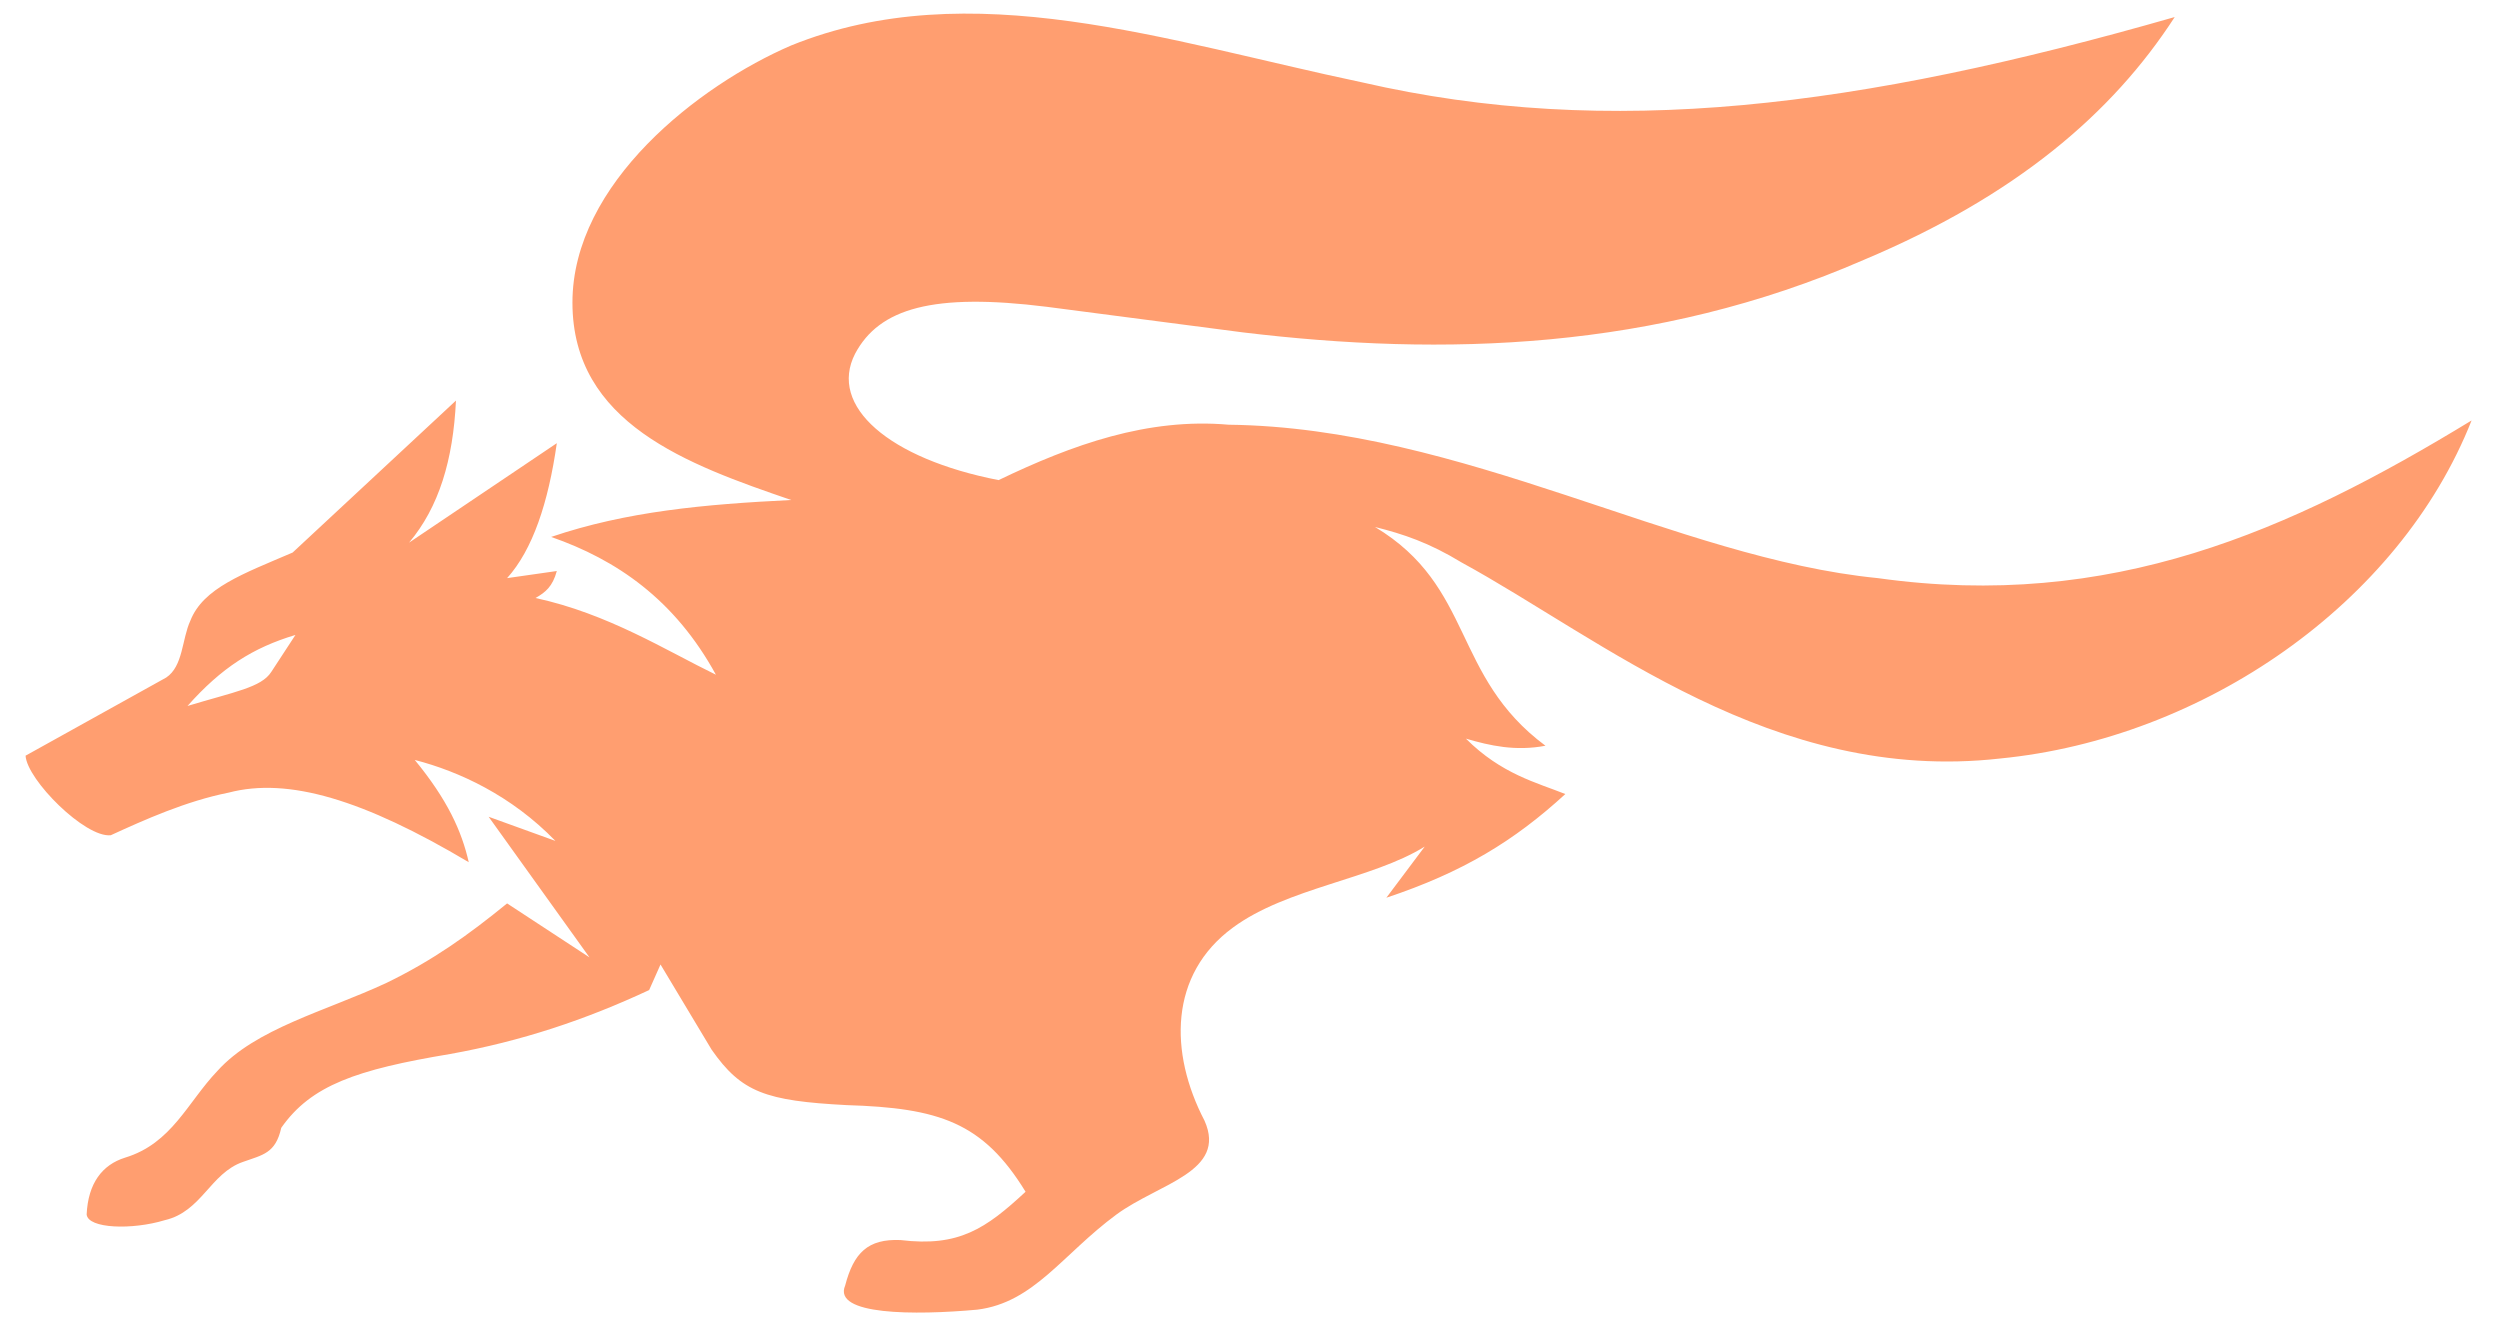
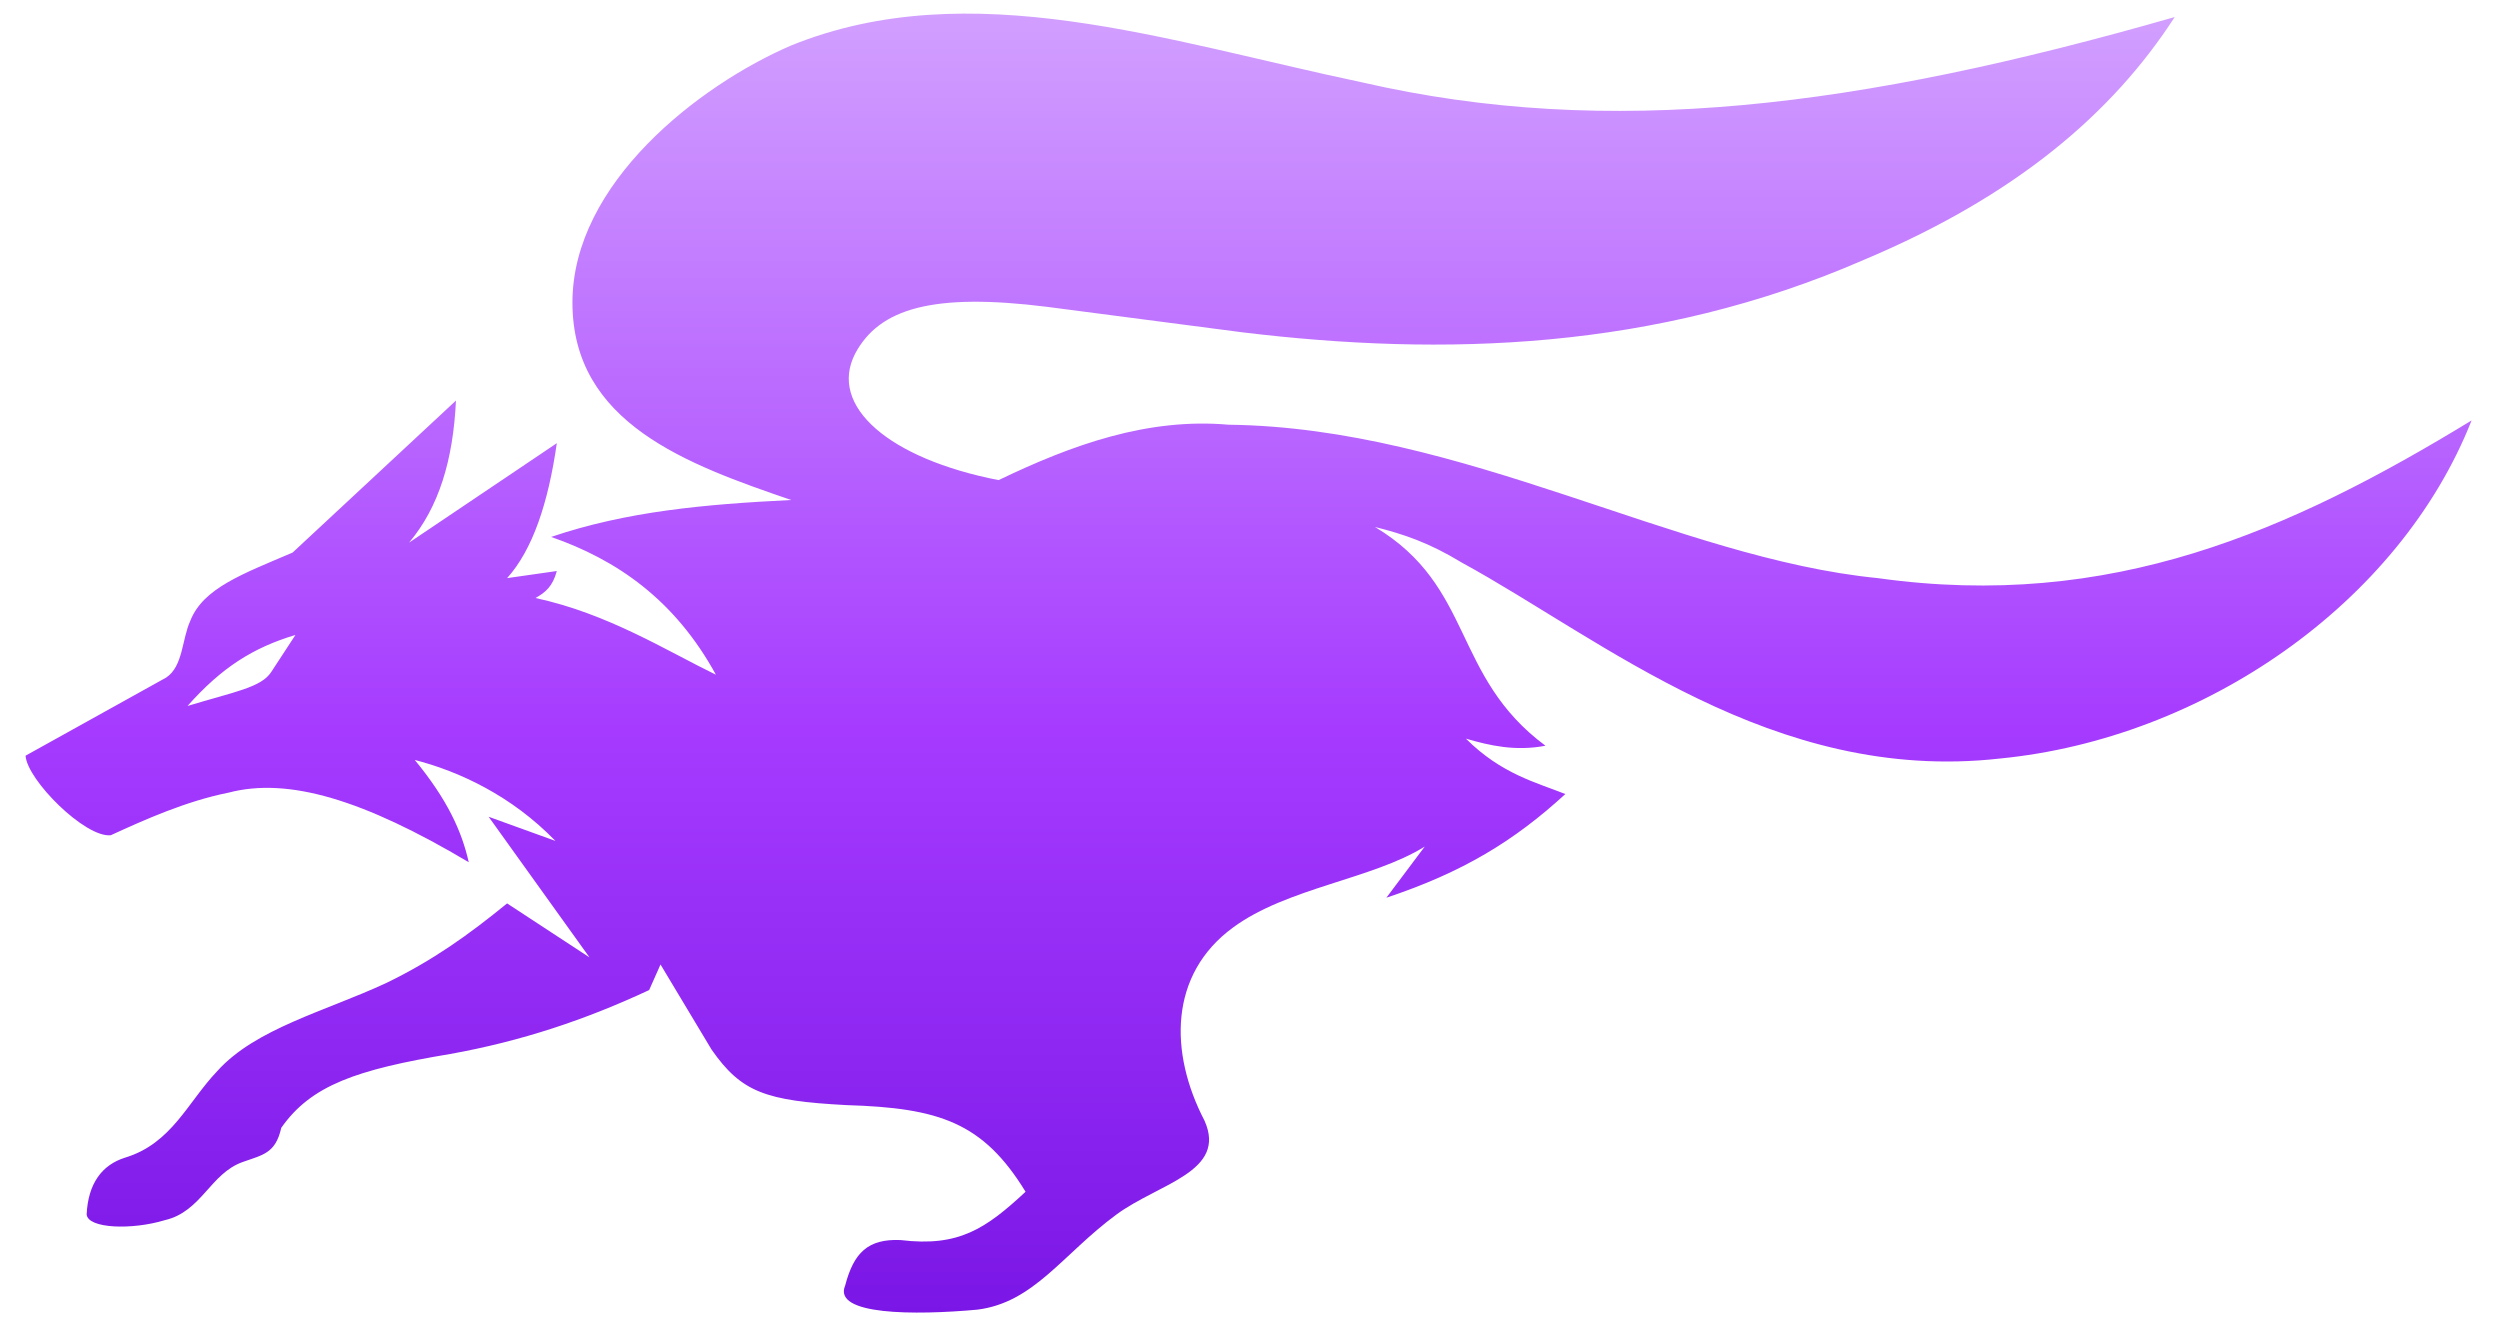
<svg xmlns="http://www.w3.org/2000/svg" viewBox="-18 -12 1760 940" fill="none">
-   <path fill="#ff9e70" fill-rule="evenodd" clip-rule="evenodd" d="M60 576C42 578 1 537 0 520L99 465C111 457 110 438 116 425C125 402 153 392 188 377L303 270C301 312 291 345 270 370L374 300C368 342 357 375 339 395L374 390C371 401 366 405 359 409C410 420 451 446 486 463C457 410 416 382 370 366C423 348 478 343 539 340C466 315 385 286 385 201C385 117 474 48 539 20C665-31 803 17 941 46C1115 86 1290 64 1513 0C1469 68 1401 126 1294 171C1147 235 998 239 857 222L719 204C639 194 601 205 584 237C565 274 608 311 685 326C737 301 790 282 847 287C1012 289 1162 381 1304 395C1468 418 1594 362 1722 284C1671 413 1533 508 1390 522C1230 540 1110 438 1011 384C988 370 970 364 950 359C1020 401 1004 464 1070 513C1049 517 1031 513 1014 508C1039 533 1064 539 1084 547C1048 580 1012 602 958 620L985 584C948 607 888 613 850 641C805 674 805 729 830 777C846 813 798 821 768 843C730 871 710 905 670 910C626 914 568 914 577 893C583 870 593 860 616 861C657 866 676 853 704 827C674 778 643 768 578 766C521 763 504 757 483 727L447 667L439 685C394 706 349 721 299 730C233 741 201 752 180 782C176 800 167 801 153 806C130 814 124 841 98 847C75 854 44 853 43 843C44 821 54 808 70 803C103 793 114 764 135 742C162 712 211 700 254 680C287 664 312 646 339 624L397 662L326 563L373 580C342 548 305 531 274 523C297 551 307 573 312 595C238 551 185 535 143 546C113 552 84 565 60 576ZM114 485C138 458 160 444 190 435L173 461C166 472 147 475 114 485Z" />
+   <defs>
+     <linearGradient id="wolf-grad" x1="0" y1="0" x2="0" y2="1">
+       <stop offset="0" stop-color="#d2a0ff" />
+       <stop offset=".55" stop-color="#a63bff" />
+       <stop offset="1" stop-color="#7a16e6" />
+     </linearGradient>
+   </defs>
+   <path fill="url(#wolf-grad)" fill-rule="evenodd" clip-rule="evenodd" d="M60 576C42 578 1 537 0 520L99 465C111 457 110 438 116 425C125 402 153 392 188 377L303 270C301 312 291 345 270 370L374 300C368 342 357 375 339 395L374 390C371 401 366 405 359 409C410 420 451 446 486 463C457 410 416 382 370 366C423 348 478 343 539 340C466 315 385 286 385 201C385 117 474 48 539 20C665-31 803 17 941 46C1115 86 1290 64 1513 0C1469 68 1401 126 1294 171C1147 235 998 239 857 222L719 204C639 194 601 205 584 237C565 274 608 311 685 326C737 301 790 282 847 287C1012 289 1162 381 1304 395C1468 418 1594 362 1722 284C1671 413 1533 508 1390 522C1230 540 1110 438 1011 384C988 370 970 364 950 359C1020 401 1004 464 1070 513C1049 517 1031 513 1014 508C1039 533 1064 539 1084 547C1048 580 1012 602 958 620L985 584C948 607 888 613 850 641C805 674 805 729 830 777C846 813 798 821 768 843C730 871 710 905 670 910C626 914 568 914 577 893C583 870 593 860 616 861C657 866 676 853 704 827C674 778 643 768 578 766C521 763 504 757 483 727L447 667L439 685C394 706 349 721 299 730C233 741 201 752 180 782C176 800 167 801 153 806C130 814 124 841 98 847C75 854 44 853 43 843C44 821 54 808 70 803C103 793 114 764 135 742C162 712 211 700 254 680C287 664 312 646 339 624L397 662L326 563L373 580C342 548 305 531 274 523C297 551 307 573 312 595C238 551 185 535 143 546C113 552 84 565 60 576ZM114 485C138 458 160 444 190 435L173 461C166 472 147 475 114 485Z" />
</svg>
